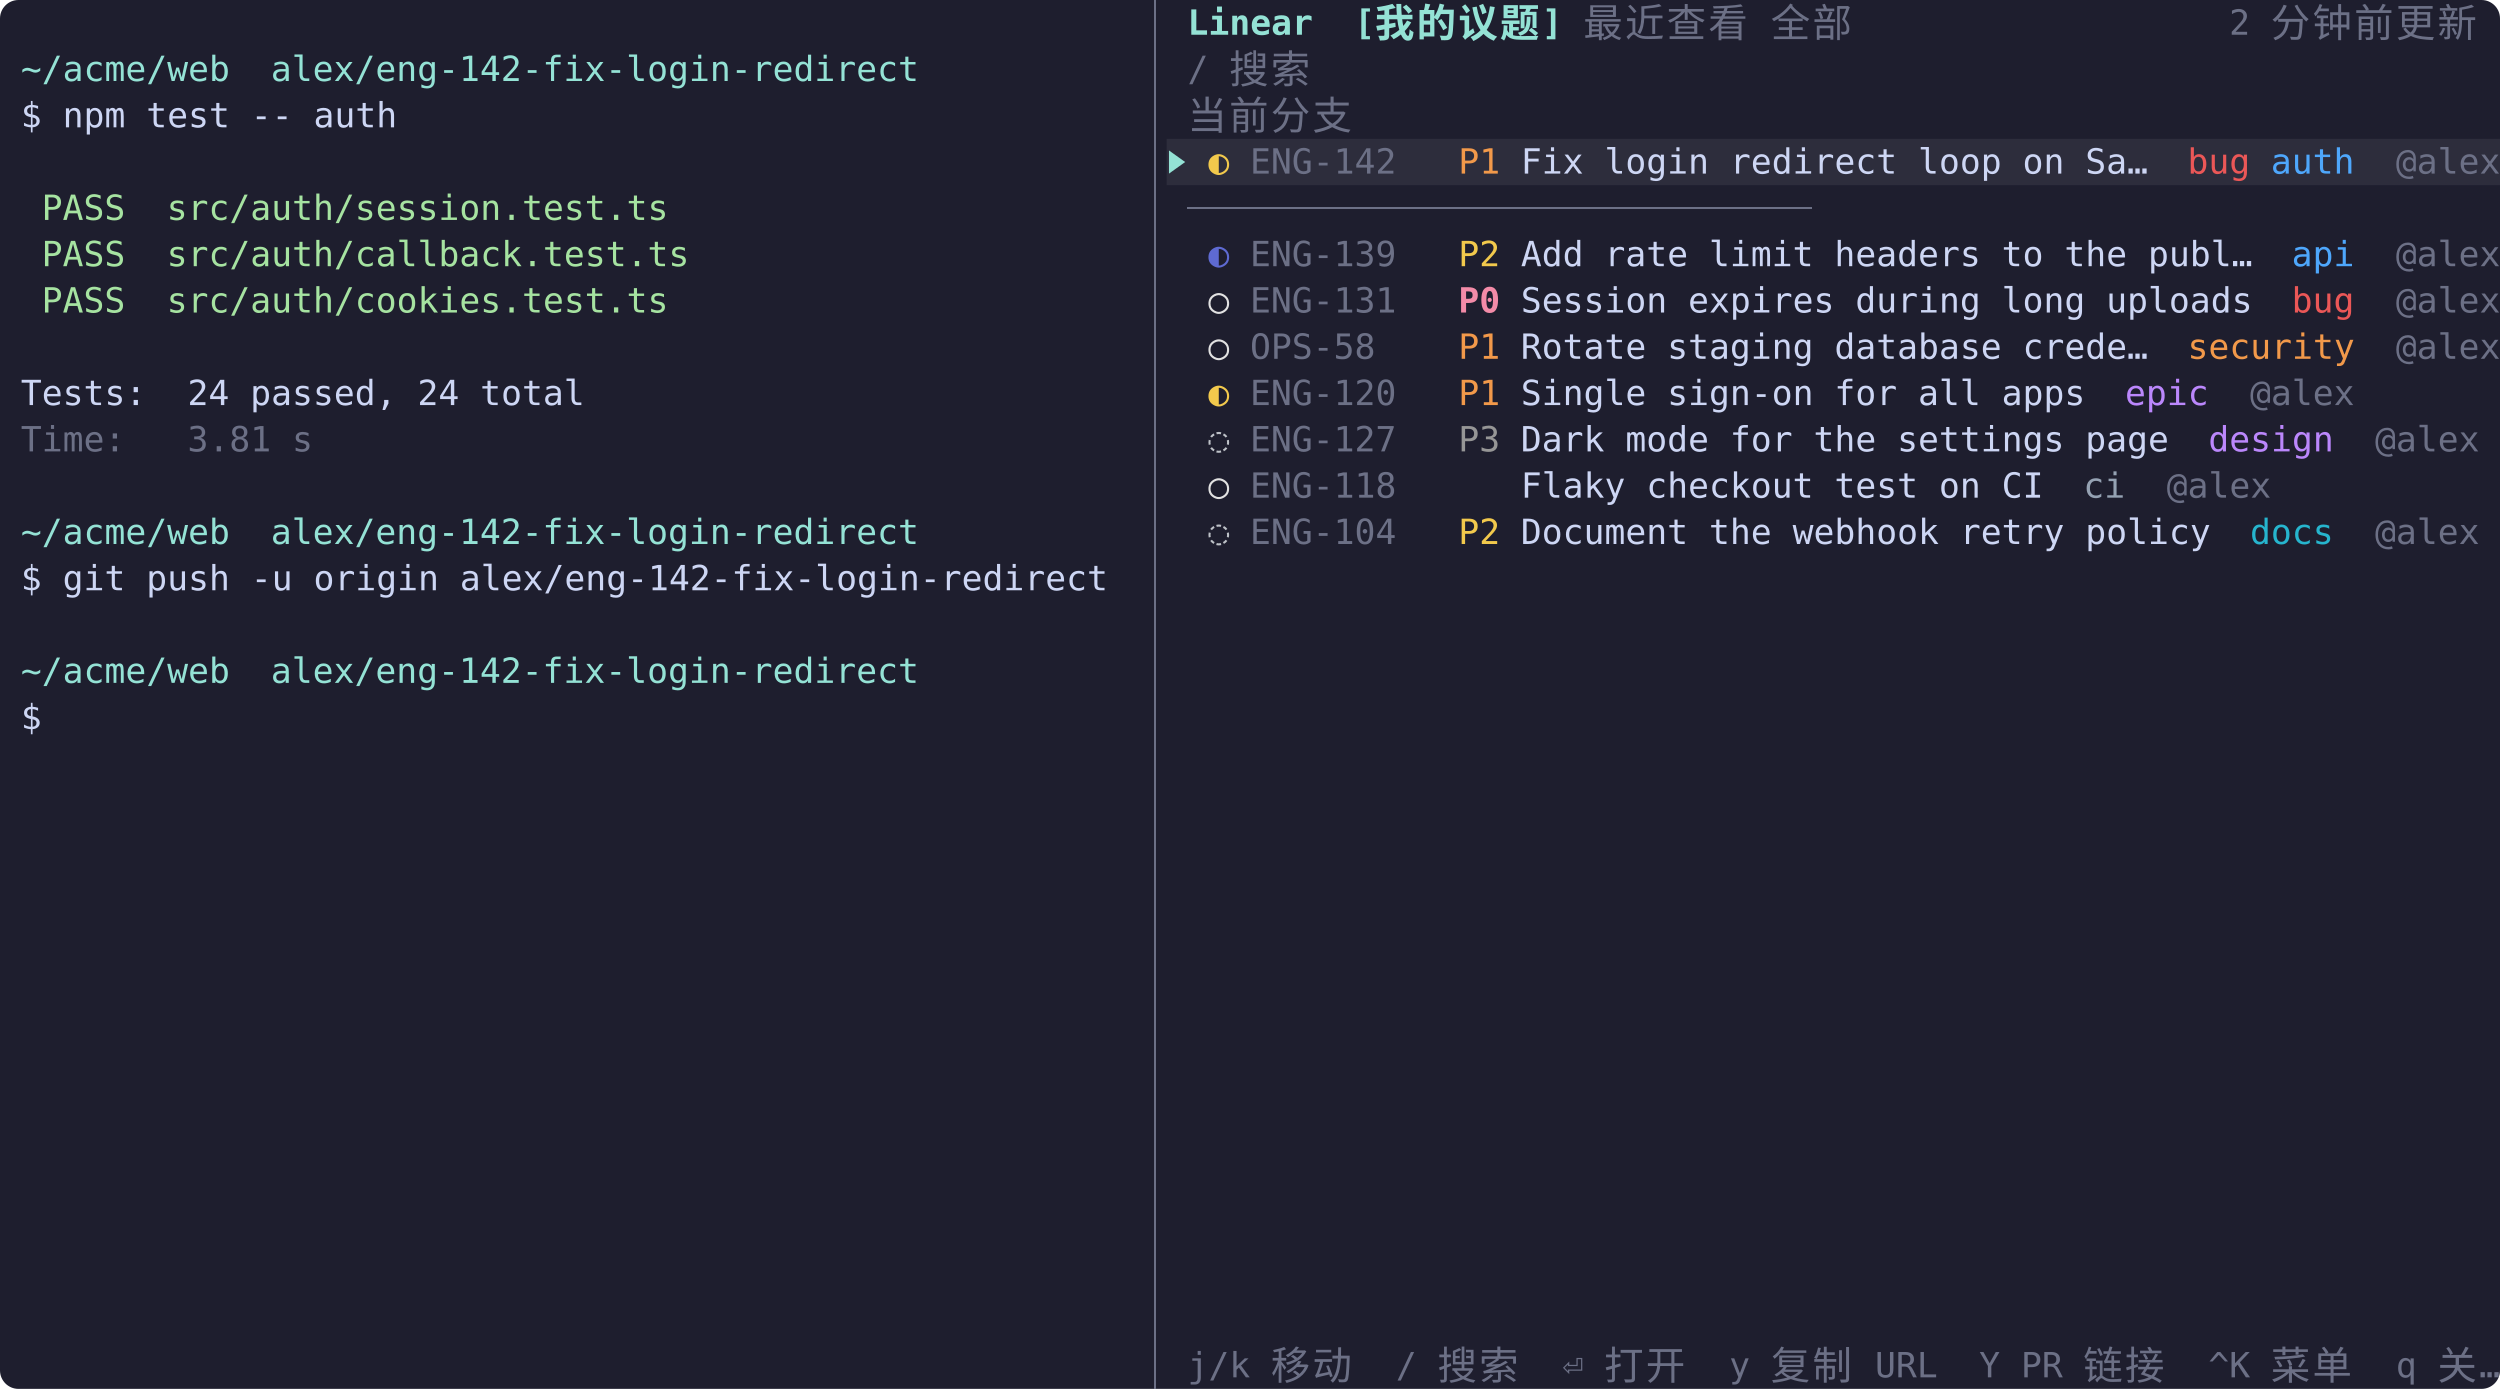
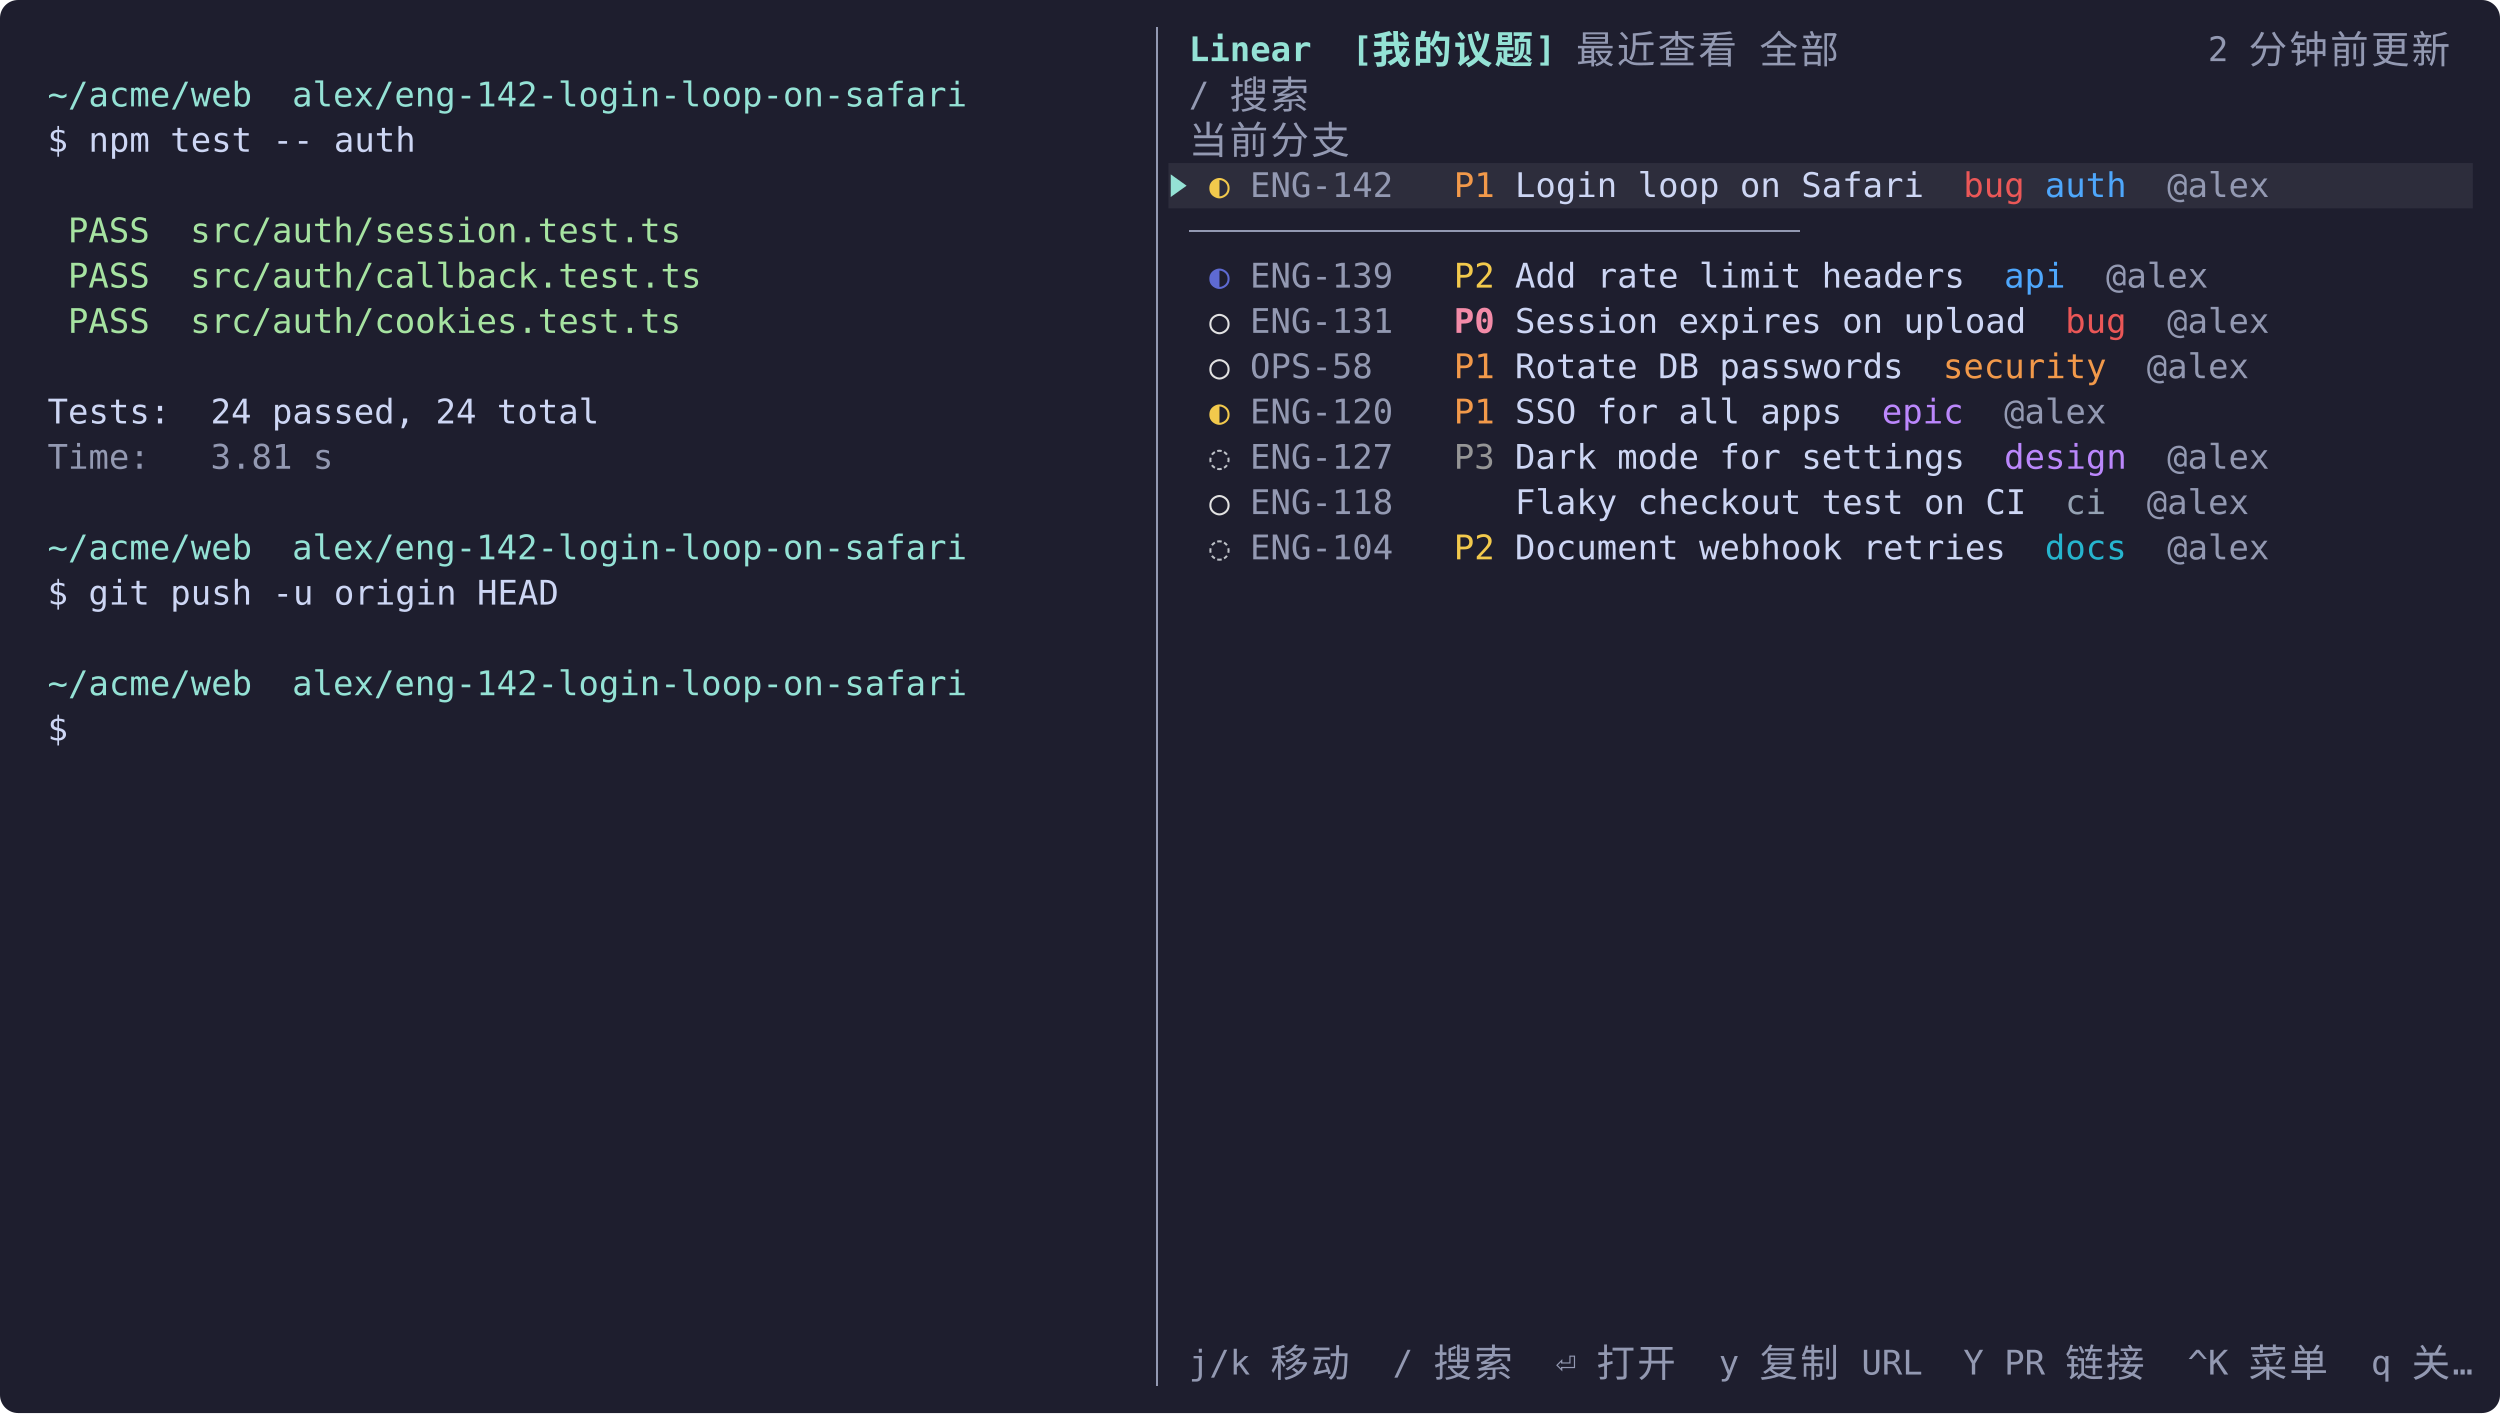
- <svg xmlns="http://www.w3.org/2000/svg" xml:lang="zh-CN" width="1080" height="600" viewBox="0 0 1080 600" font-family="ui-monospace, 'SF Mono', Menlo, Consolas, 'DejaVu Sans Mono', 'PingFang SC', 'Noto Sans CJK SC', 'Noto Sans SC', monospace" font-size="15">
-   <rect width="1080" height="600" rx="8" fill="#1e1e2e" />
-   <rect x="504" y="60" width="576" height="20" fill="#2d2d3c" />
-   <path d="M499 0V10M499 10V20M499 20V30M499 30V40M499 40V50M499 50V60M499 60V70M499 70V80M499 80V90M499 90V100M513 90H517M517 90H522M522 90H526M526 90H531M531 90H535M535 90H540M540 90H544M544 90H549M549 90H553M553 90H558M558 90H562M562 90H567M567 90H571M571 90H576M576 90H580M580 90H585M585 90H589M589 90H594M594 90H598M598 90H603M603 90H607M607 90H612M612 90H616M616 90H621M621 90H625M625 90H630M630 90H634M634 90H639M639 90H643M643 90H648M648 90H652M652 90H657M657 90H661M661 90H666M666 90H670M670 90H675M675 90H679M679 90H684M684 90H688M688 90H693M693 90H697M697 90H702M702 90H706M706 90H711M711 90H715M715 90H720M720 90H724M724 90H729M729 90H733M733 90H738M738 90H742M742 90H747M747 90H751M751 90H756M756 90H760M760 90H765M765 90H769M769 90H774M774 90H778M778 90H783M499 100V110M499 110V120M499 120V130M499 130V140M499 140V150M499 150V160M499 160V170M499 170V180M499 180V190M499 190V200M499 200V210M499 210V220M499 220V230M499 230V240M499 240V250M499 250V260M499 260V270M499 270V280M499 280V290M499 290V300M499 300V310M499 310V320M499 320V330M499 330V340M499 340V350M499 350V360M499 360V370M499 370V380M499 380V390M499 390V400M499 400V410M499 410V420M499 420V430M499 430V440M499 440V450M499 450V460M499 460V470M499 470V480M499 480V490M499 490V500M499 500V510M499 510V520M499 520V530M499 530V540M499 540V550M499 550V560M499 560V570M499 570V580M499 580V590M499 590V600" stroke="#6c7086" stroke-width="1" fill="none" shape-rendering="crispEdges" />
-   <path d="M505 65L512 70L505 75Z" fill="#94e2d5" />
-   <text x="513 522 531 540 549 558" y="15" fill="#94e2d5" font-weight="bold">Linear</text>
-   <text x="585" y="15" fill="#94e2d5" font-weight="bold">[</text>
-   <text x="594" y="16" font-size="17" fill="#94e2d5" font-weight="bold">我</text>
-   <text x="612" y="16" font-size="17" fill="#94e2d5" font-weight="bold">的</text>
-   <text x="630" y="16" font-size="17" fill="#94e2d5" font-weight="bold">议</text>
-   <text x="648" y="16" font-size="17" fill="#94e2d5" font-weight="bold">题</text>
-   <text x="666" y="15" fill="#94e2d5" font-weight="bold">]</text>
-   <text x="684" y="16" font-size="17" fill="#6c7086">最</text>
-   <text x="702" y="16" font-size="17" fill="#6c7086">近</text>
-   <text x="720" y="16" font-size="17" fill="#6c7086">查</text>
-   <text x="738" y="16" font-size="17" fill="#6c7086">看</text>
-   <text x="765" y="16" font-size="17" fill="#6c7086">全</text>
-   <text x="783" y="16" font-size="17" fill="#6c7086">部</text>
-   <text x="963" y="15" fill="#6c7086">2</text>
-   <text x="981" y="16" font-size="17" fill="#6c7086">分</text>
-   <text x="999" y="16" font-size="17" fill="#6c7086">钟</text>
-   <text x="1017" y="16" font-size="17" fill="#6c7086">前</text>
-   <text x="1035" y="16" font-size="17" fill="#6c7086">更</text>
-   <text x="1053" y="16" font-size="17" fill="#6c7086">新</text>
-   <text x="9 18 27 36 45 54 63 72 81 90" y="35" fill="#94e2d5">~/acme/web</text>
-   <text x="117 126 135 144 153 162 171 180 189 198 207 216 225 234 243 252 261 270 279 288 297 306 315 324 333 342 351 360 369 378 387" y="35" fill="#94e2d5">alex/eng-142-fix-login-redirect</text>
-   <text x="513" y="35" fill="#6c7086">/</text>
-   <text x="531" y="36" font-size="17" fill="#6c7086">搜</text>
-   <text x="549" y="36" font-size="17" fill="#6c7086">索</text>
-   <text x="9 18 27 36 45 54 63 72 81 90 99 108 117 126 135 144 153 162" y="55" fill="#cdd6f4">$ npm test -- auth</text>
-   <text x="513" y="56" font-size="17" fill="#6c7086">当</text>
-   <text x="531" y="56" font-size="17" fill="#6c7086">前</text>
-   <text x="549" y="56" font-size="17" fill="#6c7086">分</text>
-   <text x="567" y="56" font-size="17" fill="#6c7086">支</text>
-   <text x="522" y="75" fill="#f2c94c">◐</text>
-   <text x="540 549 558 567 576 585 594" y="75" fill="#6c7086">ENG-142</text>
-   <text x="630 639" y="75" fill="#f2994a">P1</text>
-   <text x="657 666 675 684 693 702 711 720 729 738 747 756 765 774 783 792 801 810 819 828 837 846 855 864 873 882 891 900 909 918" y="75" fill="#cdd6f4">Fix login redirect loop on Sa…</text>
-   <text x="945 954 963" y="75" fill="#eb5757">bug</text>
-   <text x="981 990 999 1008" y="75" fill="#4ea7fc">auth</text>
-   <text x="1035 1044 1053 1062 1071" y="75" fill="#6c7086">@alex</text>
-   <text x="18 27 36 45" y="95" fill="#a6e3a1">PASS</text>
-   <text x="72 81 90 99 108 117 126 135 144 153 162 171 180 189 198 207 216 225 234 243 252 261 270 279" y="95" fill="#a6e3a1">src/auth/session.test.ts</text>
-   <text x="18 27 36 45" y="115" fill="#a6e3a1">PASS</text>
-   <text x="72 81 90 99 108 117 126 135 144 153 162 171 180 189 198 207 216 225 234 243 252 261 270 279 288" y="115" fill="#a6e3a1">src/auth/callback.test.ts</text>
-   <text x="522" y="115" fill="#5e6ad2">◐</text>
-   <text x="540 549 558 567 576 585 594" y="115" fill="#6c7086">ENG-139</text>
-   <text x="630 639" y="115" fill="#f2c94c">P2</text>
-   <text x="657 666 675 684 693 702 711 720 729 738 747 756 765 774 783 792 801 810 819 828 837 846 855 864 873 882 891 900 909 918 927 936 945 954 963" y="115" fill="#cdd6f4">Add rate limit headers to the publ…</text>
-   <text x="990 999 1008" y="115" fill="#4ea7fc">api</text>
-   <text x="1035 1044 1053 1062 1071" y="115" fill="#6c7086">@alex</text>
-   <text x="18 27 36 45" y="135" fill="#a6e3a1">PASS</text>
-   <text x="72 81 90 99 108 117 126 135 144 153 162 171 180 189 198 207 216 225 234 243 252 261 270 279" y="135" fill="#a6e3a1">src/auth/cookies.test.ts</text>
-   <text x="522" y="135" fill="#e2e2e2">○</text>
-   <text x="540 549 558 567 576 585 594" y="135" fill="#6c7086">ENG-131</text>
-   <text x="630 639" y="135" fill="#f38ba8" font-weight="bold">P0</text>
-   <text x="657 666 675 684 693 702 711 720 729 738 747 756 765 774 783 792 801 810 819 828 837 846 855 864 873 882 891 900 909 918 927 936 945 954 963" y="135" fill="#cdd6f4">Session expires during long uploads</text>
-   <text x="990 999 1008" y="135" fill="#eb5757">bug</text>
-   <text x="1035 1044 1053 1062 1071" y="135" fill="#6c7086">@alex</text>
-   <text x="522" y="155" fill="#e2e2e2">○</text>
-   <text x="540 549 558 567 576 585" y="155" fill="#6c7086">OPS-58</text>
-   <text x="630 639" y="155" fill="#f2994a">P1</text>
-   <text x="657 666 675 684 693 702 711 720 729 738 747 756 765 774 783 792 801 810 819 828 837 846 855 864 873 882 891 900 909 918" y="155" fill="#cdd6f4">Rotate staging database crede…</text>
-   <text x="945 954 963 972 981 990 999 1008" y="155" fill="#f2994a">security</text>
-   <text x="1035 1044 1053 1062 1071" y="155" fill="#6c7086">@alex</text>
-   <text x="9 18 27 36 45 54" y="175" fill="#cdd6f4">Tests:</text>
-   <text x="81 90 99 108 117 126 135 144 153 162 171 180 189 198 207 216 225 234 243" y="175" fill="#cdd6f4">24 passed, 24 total</text>
-   <text x="522" y="175" fill="#f2c94c">◐</text>
-   <text x="540 549 558 567 576 585 594" y="175" fill="#6c7086">ENG-120</text>
-   <text x="630 639" y="175" fill="#f2994a">P1</text>
-   <text x="657 666 675 684 693 702 711 720 729 738 747 756 765 774 783 792 801 810 819 828 837 846 855 864 873 882 891" y="175" fill="#cdd6f4">Single sign-on for all apps</text>
-   <text x="918 927 936 945" y="175" fill="#bb87fc">epic</text>
-   <text x="972 981 990 999 1008" y="175" fill="#6c7086">@alex</text>
-   <text x="9 18 27 36 45" y="195" fill="#6c7086">Time:</text>
-   <text x="81 90 99 108 117 126" y="195" fill="#6c7086">3.81 s</text>
-   <text x="522" y="195" fill="#bec2c8">◌</text>
-   <text x="540 549 558 567 576 585 594" y="195" fill="#6c7086">ENG-127</text>
-   <text x="630 639" y="195" fill="#969696">P3</text>
-   <text x="657 666 675 684 693 702 711 720 729 738 747 756 765 774 783 792 801 810 819 828 837 846 855 864 873 882 891 900 909 918 927" y="195" fill="#cdd6f4">Dark mode for the settings page</text>
-   <text x="954 963 972 981 990 999" y="195" fill="#bb87fc">design</text>
-   <text x="1026 1035 1044 1053 1062" y="195" fill="#6c7086">@alex</text>
-   <text x="522" y="215" fill="#e2e2e2">○</text>
-   <text x="540 549 558 567 576 585 594" y="215" fill="#6c7086">ENG-118</text>
-   <text x="657 666 675 684 693 702 711 720 729 738 747 756 765 774 783 792 801 810 819 828 837 846 855 864 873" y="215" fill="#cdd6f4">Flaky checkout test on CI</text>
-   <text x="900 909" y="215" fill="#95a2b3">ci</text>
-   <text x="936 945 954 963 972" y="215" fill="#6c7086">@alex</text>
-   <text x="9 18 27 36 45 54 63 72 81 90" y="235" fill="#94e2d5">~/acme/web</text>
-   <text x="117 126 135 144 153 162 171 180 189 198 207 216 225 234 243 252 261 270 279 288 297 306 315 324 333 342 351 360 369 378 387" y="235" fill="#94e2d5">alex/eng-142-fix-login-redirect</text>
-   <text x="522" y="235" fill="#bec2c8">◌</text>
-   <text x="540 549 558 567 576 585 594" y="235" fill="#6c7086">ENG-104</text>
-   <text x="630 639" y="235" fill="#f2c94c">P2</text>
-   <text x="657 666 675 684 693 702 711 720 729 738 747 756 765 774 783 792 801 810 819 828 837 846 855 864 873 882 891 900 909 918 927 936 945" y="235" fill="#cdd6f4">Document the webhook retry policy</text>
-   <text x="972 981 990 999" y="235" fill="#26b5ce">docs</text>
-   <text x="1026 1035 1044 1053 1062" y="235" fill="#6c7086">@alex</text>
-   <text x="9 18 27 36 45 54 63 72 81 90 99 108 117 126 135 144 153 162 171 180 189 198 207 216 225 234 243 252 261 270 279 288 297 306 315 324 333 342 351 360 369 378 387 396 405 414 423 432 441 450 459 468" y="255" fill="#cdd6f4">$ git push -u origin alex/eng-142-fix-login-redirect</text>
-   <text x="9 18 27 36 45 54 63 72 81 90" y="295" fill="#94e2d5">~/acme/web</text>
-   <text x="117 126 135 144 153 162 171 180 189 198 207 216 225 234 243 252 261 270 279 288 297 306 315 324 333 342 351 360 369 378 387" y="295" fill="#94e2d5">alex/eng-142-fix-login-redirect</text>
-   <text x="9" y="315" fill="#cdd6f4">$</text>
-   <text x="513 522 531" y="595" fill="#6c7086">j/k</text>
-   <text x="549" y="596" font-size="17" fill="#6c7086">移</text>
-   <text x="567" y="596" font-size="17" fill="#6c7086">动</text>
-   <text x="603" y="595" fill="#6c7086">/</text>
-   <text x="621" y="596" font-size="17" fill="#6c7086">搜</text>
-   <text x="639" y="596" font-size="17" fill="#6c7086">索</text>
-   <text x="675" y="595" fill="#6c7086">⏎</text>
-   <text x="693" y="596" font-size="17" fill="#6c7086">打</text>
-   <text x="711" y="596" font-size="17" fill="#6c7086">开</text>
-   <text x="747" y="595" fill="#6c7086">y</text>
-   <text x="765" y="596" font-size="17" fill="#6c7086">复</text>
-   <text x="783" y="596" font-size="17" fill="#6c7086">制</text>
-   <text x="810 819 828" y="595" fill="#6c7086">URL</text>
-   <text x="855 864 873 882" y="595" fill="#6c7086">Y PR</text>
-   <text x="900" y="596" font-size="17" fill="#6c7086">链</text>
-   <text x="918" y="596" font-size="17" fill="#6c7086">接</text>
-   <text x="954 963" y="595" fill="#6c7086">^K</text>
-   <text x="981" y="596" font-size="17" fill="#6c7086">菜</text>
-   <text x="999" y="596" font-size="17" fill="#6c7086">单</text>
-   <text x="1035" y="595" fill="#6c7086">q</text>
-   <text x="1053" y="596" font-size="17" fill="#6c7086">关</text>
-   <text x="1071" y="595" fill="#6c7086">…</text>
+ <svg xmlns="http://www.w3.org/2000/svg" xml:lang="zh-CN" width="1104" height="624" viewBox="0 0 1104 624" font-family="ui-monospace, 'SF Mono', Menlo, Consolas, 'DejaVu Sans Mono', 'PingFang SC', 'Microsoft YaHei', 'Noto Sans CJK SC', 'Noto Sans SC', monospace" font-size="15">
+   <rect width="1104" height="624" rx="8" fill="#1e1e2e" />
+   <g transform="translate(12 12)">
+     <rect x="504" y="60" width="576" height="20" fill="#2d2d3c" />
+     <path d="M499 0V10M499 10V20M499 20V30M499 30V40M499 40V50M499 50V60M499 60V70M499 70V80M499 80V90M499 90V100M513 90H517M517 90H522M522 90H526M526 90H531M531 90H535M535 90H540M540 90H544M544 90H549M549 90H553M553 90H558M558 90H562M562 90H567M567 90H571M571 90H576M576 90H580M580 90H585M585 90H589M589 90H594M594 90H598M598 90H603M603 90H607M607 90H612M612 90H616M616 90H621M621 90H625M625 90H630M630 90H634M634 90H639M639 90H643M643 90H648M648 90H652M652 90H657M657 90H661M661 90H666M666 90H670M670 90H675M675 90H679M679 90H684M684 90H688M688 90H693M693 90H697M697 90H702M702 90H706M706 90H711M711 90H715M715 90H720M720 90H724M724 90H729M729 90H733M733 90H738M738 90H742M742 90H747M747 90H751M751 90H756M756 90H760M760 90H765M765 90H769M769 90H774M774 90H778M778 90H783M499 100V110M499 110V120M499 120V130M499 130V140M499 140V150M499 150V160M499 160V170M499 170V180M499 180V190M499 190V200M499 200V210M499 210V220M499 220V230M499 230V240M499 240V250M499 250V260M499 260V270M499 270V280M499 280V290M499 290V300M499 300V310M499 310V320M499 320V330M499 330V340M499 340V350M499 350V360M499 360V370M499 370V380M499 380V390M499 390V400M499 400V410M499 410V420M499 420V430M499 430V440M499 440V450M499 450V460M499 460V470M499 470V480M499 480V490M499 490V500M499 500V510M499 510V520M499 520V530M499 530V540M499 540V550M499 550V560M499 560V570M499 570V580M499 580V590M499 590V600" stroke="#9399b2" stroke-width="1" fill="none" shape-rendering="crispEdges" />
+     <path d="M505 65L512 70L505 75Z" fill="#94e2d5" />
+     <text x="513 522 531 540 549 558" y="15" fill="#94e2d5" font-weight="bold">Linear</text>
+     <text x="585" y="15" fill="#94e2d5" font-weight="bold">[</text>
+     <text x="594" y="16" font-size="17" fill="#94e2d5" font-weight="bold">我</text>
+     <text x="612" y="16" font-size="17" fill="#94e2d5" font-weight="bold">的</text>
+     <text x="630" y="16" font-size="17" fill="#94e2d5" font-weight="bold">议</text>
+     <text x="648" y="16" font-size="17" fill="#94e2d5" font-weight="bold">题</text>
+     <text x="666" y="15" fill="#94e2d5" font-weight="bold">]</text>
+     <text x="684" y="16" font-size="17" fill="#9399b2">最</text>
+     <text x="702" y="16" font-size="17" fill="#9399b2">近</text>
+     <text x="720" y="16" font-size="17" fill="#9399b2">查</text>
+     <text x="738" y="16" font-size="17" fill="#9399b2">看</text>
+     <text x="765" y="16" font-size="17" fill="#9399b2">全</text>
+     <text x="783" y="16" font-size="17" fill="#9399b2">部</text>
+     <text x="963" y="15" fill="#9399b2">2</text>
+     <text x="981" y="16" font-size="17" fill="#9399b2">分</text>
+     <text x="999" y="16" font-size="17" fill="#9399b2">钟</text>
+     <text x="1017" y="16" font-size="17" fill="#9399b2">前</text>
+     <text x="1035" y="16" font-size="17" fill="#9399b2">更</text>
+     <text x="1053" y="16" font-size="17" fill="#9399b2">新</text>
+     <text x="9 18 27 36 45 54 63 72 81 90" y="35" fill="#94e2d5">~/acme/web</text>
+     <text x="117 126 135 144 153 162 171 180 189 198 207 216 225 234 243 252 261 270 279 288 297 306 315 324 333 342 351 360 369 378 387 396 405" y="35" fill="#94e2d5">alex/eng-142-login-loop-on-safari</text>
+     <text x="513" y="35" fill="#9399b2">/</text>
+     <text x="531" y="36" font-size="17" fill="#9399b2">搜</text>
+     <text x="549" y="36" font-size="17" fill="#9399b2">索</text>
+     <text x="9 18 27 36 45 54 63 72 81 90 99 108 117 126 135 144 153 162" y="55" fill="#cdd6f4">$ npm test -- auth</text>
+     <text x="513" y="56" font-size="17" fill="#9399b2">当</text>
+     <text x="531" y="56" font-size="17" fill="#9399b2">前</text>
+     <text x="549" y="56" font-size="17" fill="#9399b2">分</text>
+     <text x="567" y="56" font-size="17" fill="#9399b2">支</text>
+     <text x="522" y="75" fill="#f2c94c">◐</text>
+     <text x="540 549 558 567 576 585 594" y="75" fill="#9399b2">ENG-142</text>
+     <text x="630 639" y="75" fill="#f2994a">P1</text>
+     <text x="657 666 675 684 693 702 711 720 729 738 747 756 765 774 783 792 801 810 819 828" y="75" fill="#cdd6f4">Login loop on Safari</text>
+     <text x="855 864 873" y="75" fill="#eb5757">bug</text>
+     <text x="891 900 909 918" y="75" fill="#4ea7fc">auth</text>
+     <text x="945 954 963 972 981" y="75" fill="#9399b2">@alex</text>
+     <text x="18 27 36 45" y="95" fill="#a6e3a1">PASS</text>
+     <text x="72 81 90 99 108 117 126 135 144 153 162 171 180 189 198 207 216 225 234 243 252 261 270 279" y="95" fill="#a6e3a1">src/auth/session.test.ts</text>
+     <text x="18 27 36 45" y="115" fill="#a6e3a1">PASS</text>
+     <text x="72 81 90 99 108 117 126 135 144 153 162 171 180 189 198 207 216 225 234 243 252 261 270 279 288" y="115" fill="#a6e3a1">src/auth/callback.test.ts</text>
+     <text x="522" y="115" fill="#5e6ad2">◐</text>
+     <text x="540 549 558 567 576 585 594" y="115" fill="#9399b2">ENG-139</text>
+     <text x="630 639" y="115" fill="#f2c94c">P2</text>
+     <text x="657 666 675 684 693 702 711 720 729 738 747 756 765 774 783 792 801 810 819 828 837 846" y="115" fill="#cdd6f4">Add rate limit headers</text>
+     <text x="873 882 891" y="115" fill="#4ea7fc">api</text>
+     <text x="918 927 936 945 954" y="115" fill="#9399b2">@alex</text>
+     <text x="18 27 36 45" y="135" fill="#a6e3a1">PASS</text>
+     <text x="72 81 90 99 108 117 126 135 144 153 162 171 180 189 198 207 216 225 234 243 252 261 270 279" y="135" fill="#a6e3a1">src/auth/cookies.test.ts</text>
+     <text x="522" y="135" fill="#e2e2e2">○</text>
+     <text x="540 549 558 567 576 585 594" y="135" fill="#9399b2">ENG-131</text>
+     <text x="630 639" y="135" fill="#f38ba8" font-weight="bold">P0</text>
+     <text x="657 666 675 684 693 702 711 720 729 738 747 756 765 774 783 792 801 810 819 828 837 846 855 864 873" y="135" fill="#cdd6f4">Session expires on upload</text>
+     <text x="900 909 918" y="135" fill="#eb5757">bug</text>
+     <text x="945 954 963 972 981" y="135" fill="#9399b2">@alex</text>
+     <text x="522" y="155" fill="#e2e2e2">○</text>
+     <text x="540 549 558 567 576 585" y="155" fill="#9399b2">OPS-58</text>
+     <text x="630 639" y="155" fill="#f2994a">P1</text>
+     <text x="657 666 675 684 693 702 711 720 729 738 747 756 765 774 783 792 801 810 819" y="155" fill="#cdd6f4">Rotate DB passwords</text>
+     <text x="846 855 864 873 882 891 900 909" y="155" fill="#f2994a">security</text>
+     <text x="936 945 954 963 972" y="155" fill="#9399b2">@alex</text>
+     <text x="9 18 27 36 45 54" y="175" fill="#cdd6f4">Tests:</text>
+     <text x="81 90 99 108 117 126 135 144 153 162 171 180 189 198 207 216 225 234 243" y="175" fill="#cdd6f4">24 passed, 24 total</text>
+     <text x="522" y="175" fill="#f2c94c">◐</text>
+     <text x="540 549 558 567 576 585 594" y="175" fill="#9399b2">ENG-120</text>
+     <text x="630 639" y="175" fill="#f2994a">P1</text>
+     <text x="657 666 675 684 693 702 711 720 729 738 747 756 765 774 783 792" y="175" fill="#cdd6f4">SSO for all apps</text>
+     <text x="819 828 837 846" y="175" fill="#bb87fc">epic</text>
+     <text x="873 882 891 900 909" y="175" fill="#9399b2">@alex</text>
+     <text x="9 18 27 36 45" y="195" fill="#9399b2">Time:</text>
+     <text x="81 90 99 108 117 126" y="195" fill="#9399b2">3.81 s</text>
+     <text x="522" y="195" fill="#bec2c8">◌</text>
+     <text x="540 549 558 567 576 585 594" y="195" fill="#9399b2">ENG-127</text>
+     <text x="630 639" y="195" fill="#969696">P3</text>
+     <text x="657 666 675 684 693 702 711 720 729 738 747 756 765 774 783 792 801 810 819 828 837 846" y="195" fill="#cdd6f4">Dark mode for settings</text>
+     <text x="873 882 891 900 909 918" y="195" fill="#bb87fc">design</text>
+     <text x="945 954 963 972 981" y="195" fill="#9399b2">@alex</text>
+     <text x="522" y="215" fill="#e2e2e2">○</text>
+     <text x="540 549 558 567 576 585 594" y="215" fill="#9399b2">ENG-118</text>
+     <text x="657 666 675 684 693 702 711 720 729 738 747 756 765 774 783 792 801 810 819 828 837 846 855 864 873" y="215" fill="#cdd6f4">Flaky checkout test on CI</text>
+     <text x="900 909" y="215" fill="#95a2b3">ci</text>
+     <text x="936 945 954 963 972" y="215" fill="#9399b2">@alex</text>
+     <text x="9 18 27 36 45 54 63 72 81 90" y="235" fill="#94e2d5">~/acme/web</text>
+     <text x="117 126 135 144 153 162 171 180 189 198 207 216 225 234 243 252 261 270 279 288 297 306 315 324 333 342 351 360 369 378 387 396 405" y="235" fill="#94e2d5">alex/eng-142-login-loop-on-safari</text>
+     <text x="522" y="235" fill="#bec2c8">◌</text>
+     <text x="540 549 558 567 576 585 594" y="235" fill="#9399b2">ENG-104</text>
+     <text x="630 639" y="235" fill="#f2c94c">P2</text>
+     <text x="657 666 675 684 693 702 711 720 729 738 747 756 765 774 783 792 801 810 819 828 837 846 855 864" y="235" fill="#cdd6f4">Document webhook retries</text>
+     <text x="891 900 909 918" y="235" fill="#26b5ce">docs</text>
+     <text x="945 954 963 972 981" y="235" fill="#9399b2">@alex</text>
+     <text x="9 18 27 36 45 54 63 72 81 90 99 108 117 126 135 144 153 162 171 180 189 198 207 216 225" y="255" fill="#cdd6f4">$ git push -u origin HEAD</text>
+     <text x="9 18 27 36 45 54 63 72 81 90" y="295" fill="#94e2d5">~/acme/web</text>
+     <text x="117 126 135 144 153 162 171 180 189 198 207 216 225 234 243 252 261 270 279 288 297 306 315 324 333 342 351 360 369 378 387 396 405" y="295" fill="#94e2d5">alex/eng-142-login-loop-on-safari</text>
+     <text x="9" y="315" fill="#cdd6f4">$</text>
+     <text x="513 522 531" y="595" fill="#9399b2">j/k</text>
+     <text x="549" y="596" font-size="17" fill="#9399b2">移</text>
+     <text x="567" y="596" font-size="17" fill="#9399b2">动</text>
+     <text x="603" y="595" fill="#9399b2">/</text>
+     <text x="621" y="596" font-size="17" fill="#9399b2">搜</text>
+     <text x="639" y="596" font-size="17" fill="#9399b2">索</text>
+     <text x="675" y="595" fill="#9399b2">⏎</text>
+     <text x="693" y="596" font-size="17" fill="#9399b2">打</text>
+     <text x="711" y="596" font-size="17" fill="#9399b2">开</text>
+     <text x="747" y="595" fill="#9399b2">y</text>
+     <text x="765" y="596" font-size="17" fill="#9399b2">复</text>
+     <text x="783" y="596" font-size="17" fill="#9399b2">制</text>
+     <text x="810 819 828" y="595" fill="#9399b2">URL</text>
+     <text x="855 864 873 882" y="595" fill="#9399b2">Y PR</text>
+     <text x="900" y="596" font-size="17" fill="#9399b2">链</text>
+     <text x="918" y="596" font-size="17" fill="#9399b2">接</text>
+     <text x="954 963" y="595" fill="#9399b2">^K</text>
+     <text x="981" y="596" font-size="17" fill="#9399b2">菜</text>
+     <text x="999" y="596" font-size="17" fill="#9399b2">单</text>
+     <text x="1035" y="595" fill="#9399b2">q</text>
+     <text x="1053" y="596" font-size="17" fill="#9399b2">关</text>
+     <text x="1071" y="595" fill="#9399b2">…</text>
+   </g>
</svg>
